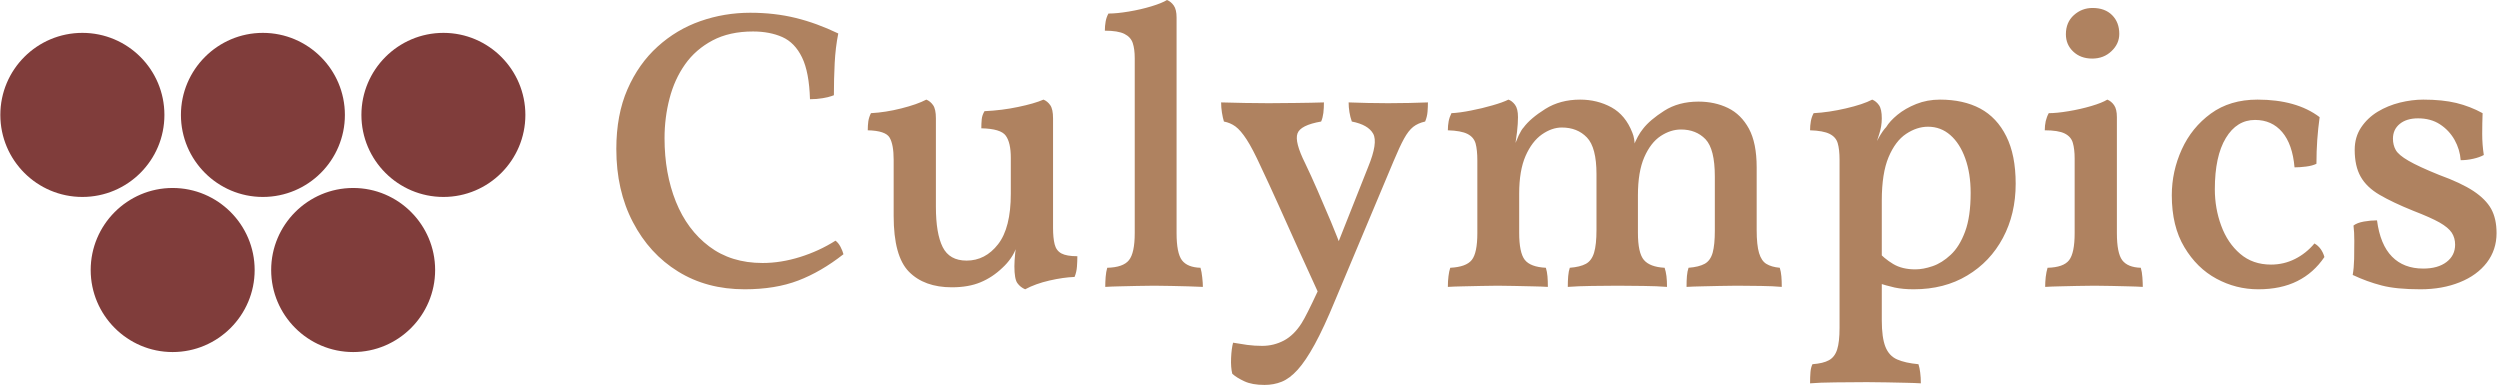
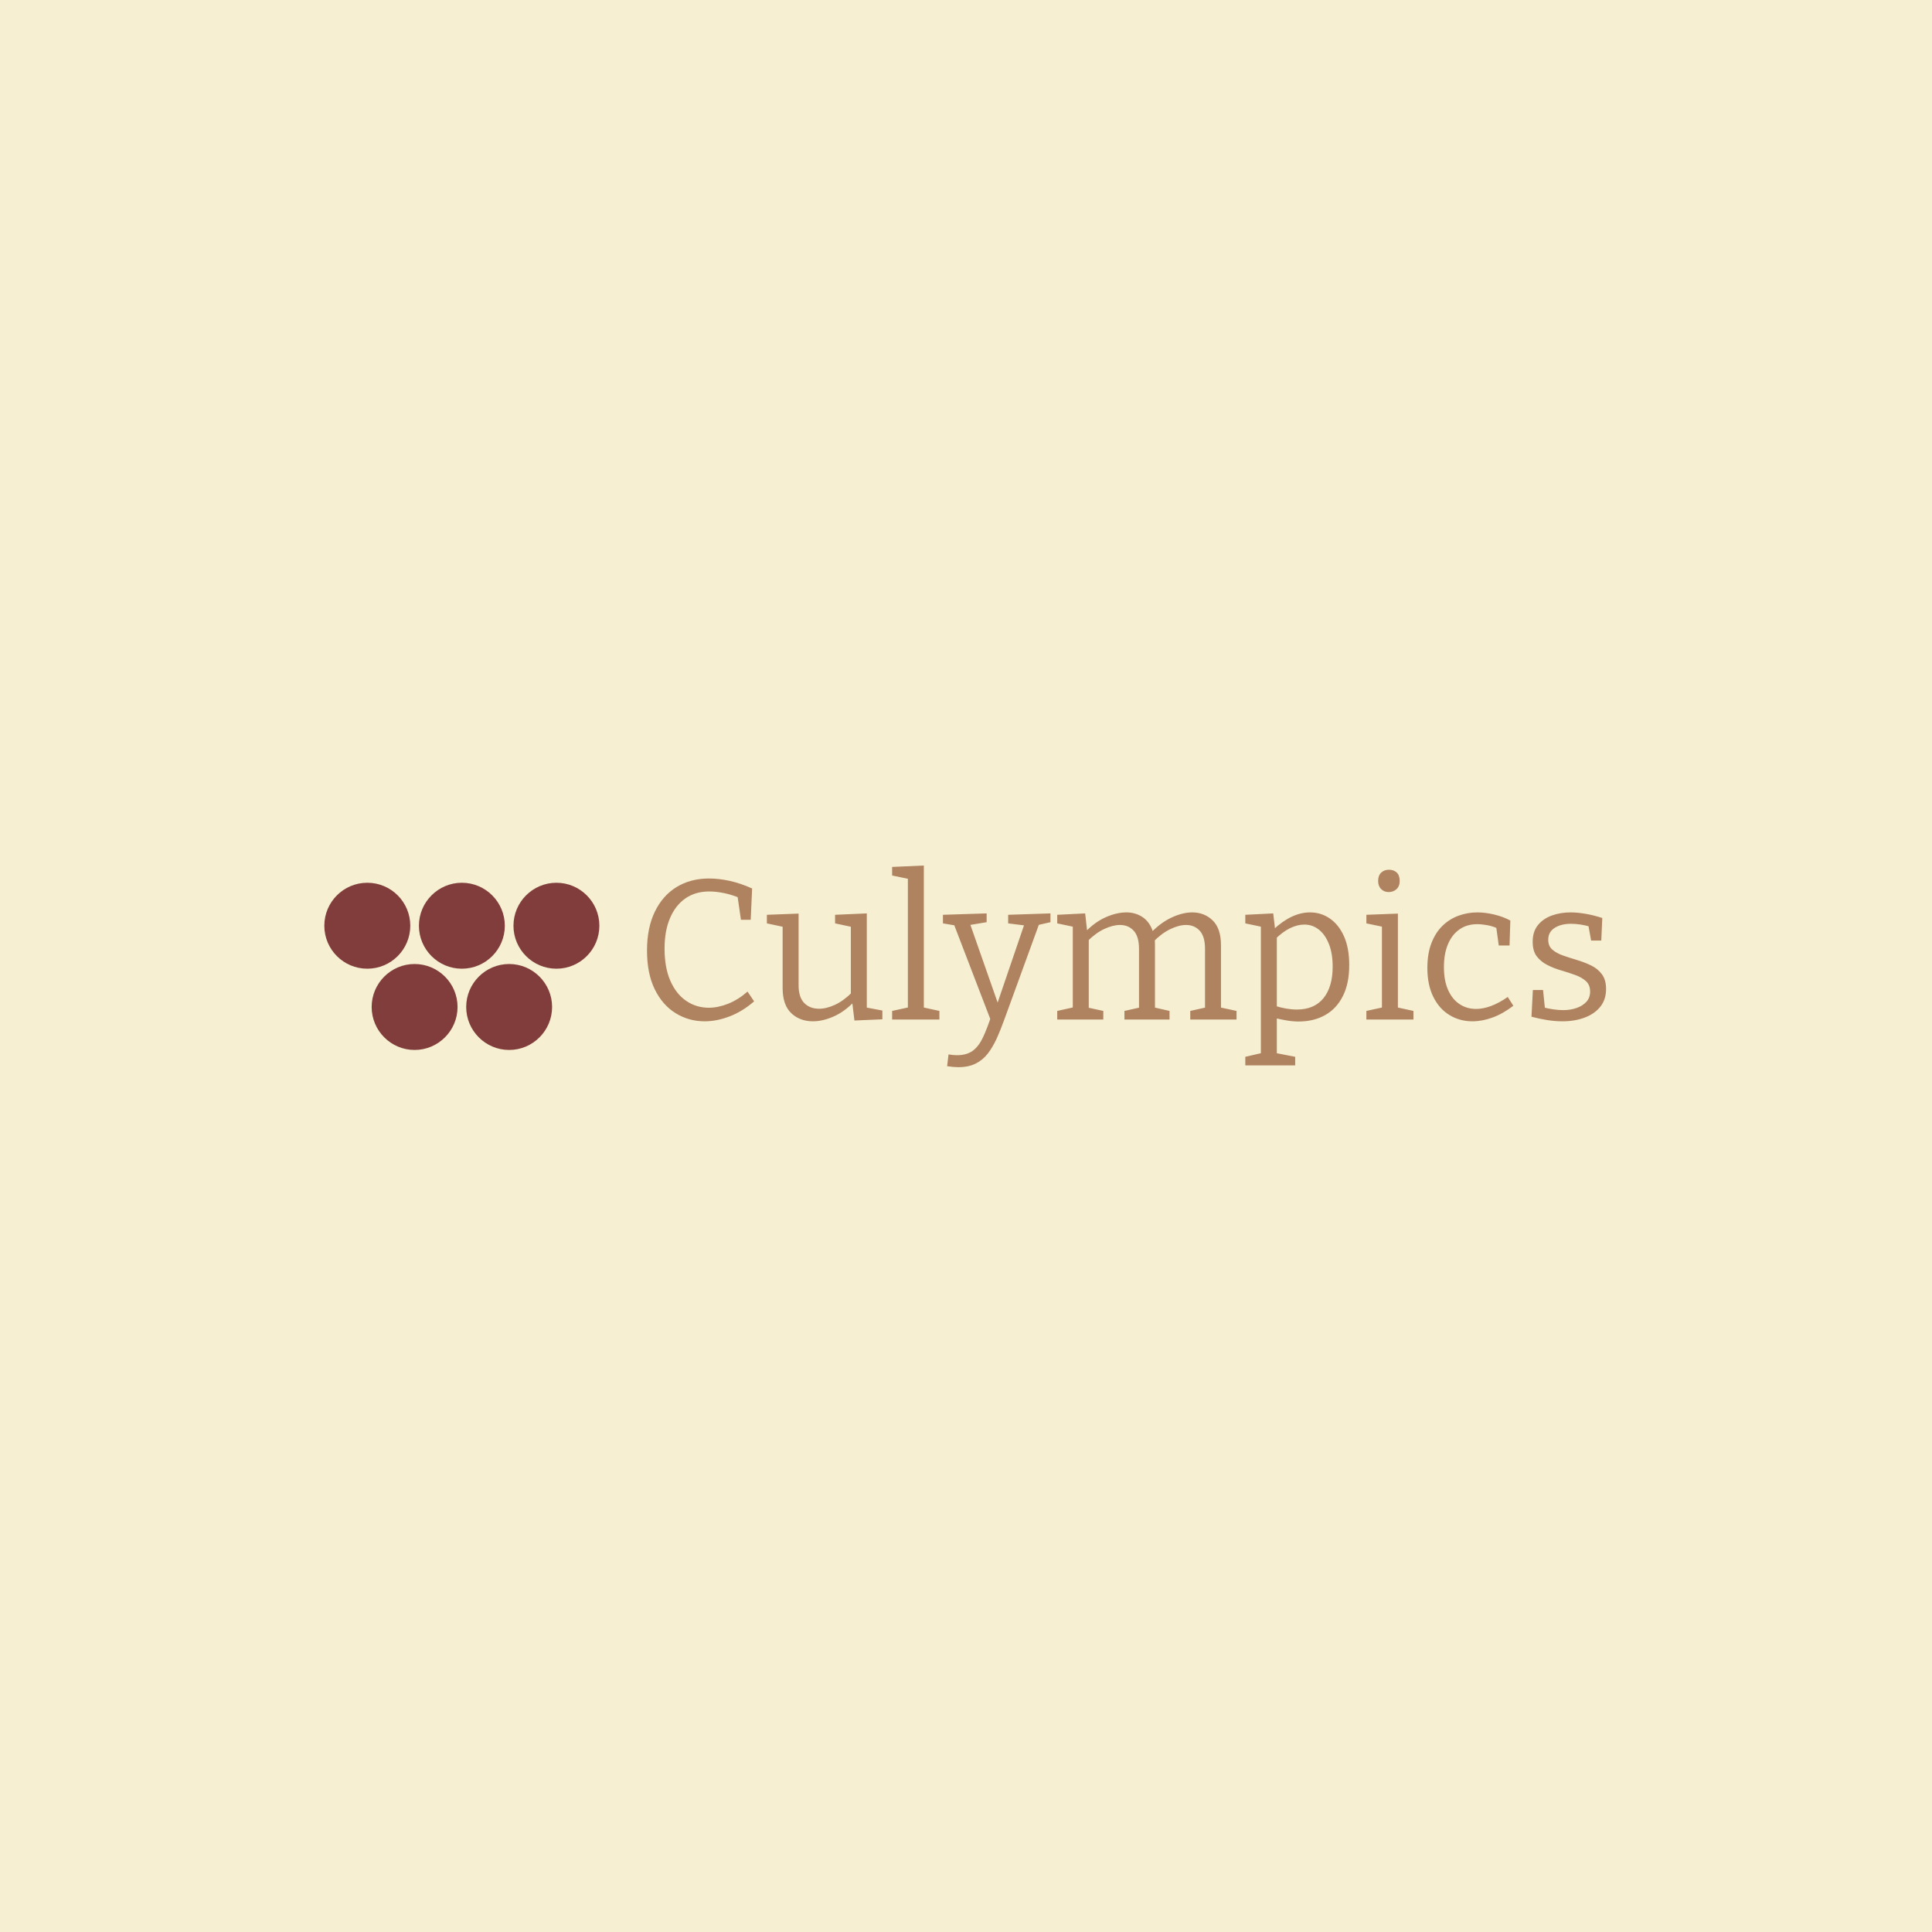
- <svg xmlns="http://www.w3.org/2000/svg" version="1.1" width="1500" height="231" viewBox="0 0 1500 231">
-   <g transform="matrix(1,0,0,1,-0.9090909,-0.0220394)">
-     <svg viewBox="0 0 396 61" data-background-color="#f6efd1" preserveAspectRatio="xMidYMid meet" height="231" width="1500">
-       <g id="tight-bounds" transform="matrix(1,0,0,1,0.24,0.005819928)">
-         <svg viewBox="0 0 395.52 60.988" height="60.988" width="395.52">
+ <svg xmlns="http://www.w3.org/2000/svg" version="1.1" width="1500" height="1500" viewBox="0 0 1500 1500">
+   <rect width="1500" height="1500" fill="#f6efd1" />
+   <g transform="matrix(0.6666667,0,0,0.6666667,249.3939,672.2773)">
+     <svg viewBox="0 0 396 62" data-background-color="#f6efd1" preserveAspectRatio="xMidYMid meet" height="234" width="1500">
+       <g id="tight-bounds" transform="matrix(1,0,0,1,0.24,-0.1102112)">
+         <svg viewBox="0 0 395.52 62.22" height="62.22" width="395.52">
          <g>
-             <svg viewBox="0 0 525.07 80.965" height="60.988" width="395.52">
-               <g transform="matrix(1,0,0,1,129.5499,0)">
-                 <svg viewBox="0 0 395.52 80.965" height="80.965" width="395.52">
+             <svg viewBox="0 0 528.567 83.15" height="62.22" width="395.52">
+               <g transform="matrix(1,0,0,1,133.0473,0)">
+                 <svg viewBox="0 0 395.52 83.15" height="83.15" width="395.52">
                  <g id="textblocktransform">
-                     <svg viewBox="0 0 395.52 80.965" height="80.965" width="395.52" id="textblock">
+                     <svg viewBox="0 0 395.52 83.15" height="83.15" width="395.52" id="textblock">
                      <g>
-                         <svg viewBox="0 0 395.52 80.965" height="80.965" width="395.52">
+                         <svg viewBox="0 0 395.52 83.15" height="83.15" width="395.52">
                          <g transform="matrix(1,0,0,1,0,0)">
-                             <svg width="395.52" viewBox="1.75 -35.85 235.93 48.3" height="80.965" data-palette-color="#af8260">
+                             <svg width="395.52" viewBox="3.05 -38.6 240.43 50.55" height="83.15" data-palette-color="#af8260">
                              <g class="wordmark-text-0" data-fill-palette-color="primary" id="text-0">
-                                 <path d="M17.85 0.45L17.85 0.45Q13.1 0.45 9.5-1.78 5.9-4 3.83-7.98 1.75-11.95 1.75-17.15L1.75-17.15Q1.75-21.45 3.15-24.65 4.55-27.85 6.93-30 9.3-32.15 12.3-33.2 15.3-34.25 18.55-34.25L18.55-34.25Q21.6-34.25 24.25-33.6 26.9-32.95 29.6-31.65L29.6-31.65Q29.25-29.9 29.15-27.93 29.05-25.95 29.05-23.9L29.05-23.9Q28.4-23.65 27.65-23.53 26.9-23.4 26.05-23.4L26.05-23.4Q25.95-26.8 25.05-28.65 24.15-30.5 22.58-31.2 21-31.9 18.9-31.9L18.9-31.9Q15.95-31.9 13.83-30.78 11.7-29.65 10.38-27.78 9.05-25.9 8.43-23.5 7.8-21.1 7.8-18.5L7.8-18.5Q7.8-14.1 9.22-10.55 10.65-7 13.4-4.93 16.15-2.85 20.1-2.85L20.1-2.85Q22.4-2.85 24.8-3.6 27.2-4.35 29.25-5.65L29.25-5.65Q29.6-5.4 29.88-4.88 30.15-4.35 30.25-3.95L30.25-3.95Q27.45-1.75 24.58-0.65 21.7 0.45 17.85 0.45ZM43.85 0.2L43.85 0.2Q40.4 0.2 38.47-1.75 36.55-3.7 36.55-8.75L36.55-8.75 36.55-15.8Q36.55-17.7 36.05-18.57 35.55-19.45 33.3-19.5L33.3-19.5Q33.3-20.1 33.37-20.63 33.45-21.15 33.7-21.65L33.7-21.65Q35.55-21.75 37.52-22.25 39.5-22.75 40.65-23.35L40.65-23.35Q41.15-23.15 41.5-22.65 41.85-22.15 41.85-21L41.85-21 41.85-9.9Q41.85-6.55 42.7-4.85 43.55-3.15 45.7-3.15L45.7-3.15Q48.05-3.15 49.65-5.2 51.25-7.25 51.25-11.55L51.25-11.55 51.25-16.05Q51.25-17.95 50.62-18.82 50-19.7 47.55-19.75L47.55-19.75Q47.55-20.35 47.6-20.88 47.65-21.4 47.95-21.9L47.95-21.9Q50.15-22 52.17-22.43 54.2-22.85 55.35-23.35L55.35-23.35Q55.85-23.15 56.2-22.65 56.55-22.15 56.55-21L56.55-21 56.55-6.65 51.95-4.8Q51.7-4.1 51.25-3.45 50.8-2.8 50.2-2.25L50.2-2.25Q48.95-1.05 47.45-0.43 45.95 0.2 43.85 0.2ZM53.05 0.45L53.05 0.45Q52.45 0.2 52.07-0.33 51.7-0.85 51.7-2.45L51.7-2.45Q51.7-3.05 51.8-4.08 51.9-5.1 52.2-6.7L52.2-6.7 56.55-7.25Q56.55-6 56.75-5.2 56.95-4.4 57.6-4.05 58.25-3.7 59.6-3.7L59.6-3.7Q59.6-3.1 59.55-2.4 59.5-1.7 59.25-1.1L59.25-1.1Q57.85-1.05 56.1-0.65 54.35-0.25 53.05 0.45ZM63.1 0.15L63.1 0.15Q63.1-0.45 63.15-1.1 63.2-1.75 63.35-2.25L63.35-2.25Q65.35-2.3 66.07-3.2 66.8-4.1 66.8-6.6L66.8-6.6 66.8-28.55Q66.8-29.7 66.55-30.45 66.3-31.2 65.5-31.6 64.7-32 63.05-32L63.05-32Q63.05-32.6 63.15-33.15 63.25-33.7 63.5-34.15L63.5-34.15Q64.55-34.15 66.05-34.4 67.55-34.65 68.87-35.05 70.2-35.45 70.85-35.85L70.85-35.85Q71.35-35.65 71.7-35.15 72.05-34.65 72.05-33.65L72.05-33.65 72.05-6.6Q72.05-4.1 72.72-3.2 73.4-2.3 75.05-2.25L75.05-2.25Q75.2-1.75 75.27-1.05 75.35-0.35 75.35 0.15L75.35 0.15Q74.5 0.1 73.5 0.08 72.5 0.05 71.4 0.03 70.3 0 69.25 0L69.25 0Q68.2 0 67.05 0.03 65.9 0.05 64.9 0.08 63.9 0.1 63.1 0.15ZM92.64-6.2L96.09-14.9Q97.34-17.95 96.72-19.07 96.09-20.2 94.04-20.6L94.04-20.6Q93.84-21.15 93.74-21.78 93.64-22.4 93.64-23L93.64-23Q94.79-22.95 96.02-22.93 97.24-22.9 98.59-22.9L98.59-22.9Q99.99-22.9 101.24-22.93 102.49-22.95 103.59-23L103.59-23Q103.59-22.45 103.54-21.83 103.49-21.2 103.24-20.6L103.24-20.6Q102.34-20.4 101.74-19.93 101.14-19.45 100.59-18.45 100.04-17.45 99.29-15.65L99.29-15.65 91.94 1.85Q90.54 5.25 89.39 7.35 88.24 9.45 87.24 10.55 86.24 11.65 85.24 12.05 84.24 12.45 83.09 12.45L83.09 12.45Q81.54 12.45 80.57 12 79.59 11.55 79.04 11.05L79.04 11.05Q78.84 10.25 78.89 9.08 78.94 7.9 79.14 7.15L79.14 7.15Q79.99 7.3 80.92 7.43 81.84 7.55 82.79 7.55L82.79 7.55Q84.24 7.55 85.52 6.88 86.79 6.2 87.74 4.7L87.74 4.7Q88.34 3.75 89.72 0.78 91.09-2.2 92.64-6.2L92.64-6.2ZM92.84-4.45L90.04 1.35Q88.79-1.35 87.44-4.35 86.09-7.35 84.84-10.13 83.59-12.9 82.64-14.9L82.64-14.9Q81.59-17.2 80.84-18.35 80.09-19.5 79.44-19.98 78.79-20.45 77.99-20.6L77.99-20.6Q77.84-21.1 77.74-21.73 77.64-22.35 77.64-23L77.64-23Q79.09-22.95 80.64-22.93 82.19-22.9 83.59-22.9L83.59-22.9Q85.04-22.9 87.02-22.93 88.99-22.95 90.54-23L90.54-23Q90.54-22.3 90.47-21.68 90.39-21.05 90.19-20.6L90.19-20.6Q87.59-20.15 87.22-19.1 86.84-18.05 88.19-15.35L88.19-15.35Q88.89-13.9 89.74-11.95 90.59-10 91.42-8.03 92.24-6.05 92.84-4.45L92.84-4.45ZM106.09 0.15L106.09 0.15Q106.09-0.6 106.17-1.2 106.24-1.8 106.39-2.25L106.39-2.25Q108.39-2.35 109.09-3.23 109.79-4.1 109.79-6.6L109.79-6.6 109.79-15.7Q109.79-17.05 109.57-17.85 109.34-18.65 108.54-19.05 107.74-19.45 106.09-19.5L106.09-19.5Q106.09-20.1 106.19-20.63 106.29-21.15 106.54-21.65L106.54-21.65Q107.59-21.7 108.99-21.98 110.39-22.25 111.69-22.63 112.99-23 113.69-23.35L113.69-23.35Q114.14-23.2 114.52-22.7 114.89-22.2 114.89-21.15L114.89-21.15Q114.89-20.35 114.77-19.3 114.64-18.25 114.34-16.15L114.34-16.15 113.89-16.1Q114.64-18.15 114.99-18.88 115.34-19.6 115.59-19.85L115.59-19.85Q116.44-21 118.32-22.18 120.19-23.35 122.69-23.35L122.69-23.35Q124.84-23.35 126.62-22.38 128.39-21.4 129.24-19.2L129.24-19.2Q129.54-18.5 129.54-17.4L129.54-17.4 129.34-17.4Q129.89-18.85 130.59-19.7L130.59-19.7Q131.44-20.8 133.24-21.95 135.04-23.1 137.54-23.1L137.54-23.1Q139.59-23.1 141.24-22.3 142.89-21.5 143.87-19.7 144.84-17.9 144.84-14.85L144.84-14.85 144.84-7Q144.84-5.1 145.14-4.1 145.44-3.1 146.07-2.73 146.69-2.35 147.74-2.25L147.74-2.25Q147.89-1.75 147.94-1.18 147.99-0.6 147.99 0.15L147.99 0.15Q146.89 0.05 145.39 0.03 143.89 0 142.34 0L142.34 0Q141.29 0 140.17 0.03 139.04 0.05 137.97 0.08 136.89 0.1 136.04 0.15L136.04 0.15Q136.04-0.65 136.09-1.23 136.14-1.8 136.29-2.25L136.29-2.25Q137.59-2.35 138.32-2.75 139.04-3.15 139.32-4.15 139.59-5.15 139.59-6.9L139.59-6.9 139.59-13.7Q139.59-17.15 138.42-18.38 137.24-19.6 135.34-19.6L135.34-19.6Q134.04-19.6 132.79-18.78 131.54-17.95 130.74-16.13 129.94-14.3 129.94-11.35L129.94-11.35 129.94-6.65Q129.94-4.1 130.69-3.23 131.44-2.35 133.29-2.25L133.29-2.25Q133.44-1.8 133.52-1.2 133.59-0.6 133.59 0.15L133.59 0.15Q132.34 0.05 130.64 0.03 128.94 0 127.39 0L127.39 0Q125.79 0 124.14 0.03 122.49 0.05 121.14 0.15L121.14 0.15Q121.14-0.6 121.19-1.2 121.24-1.8 121.39-2.25L121.39-2.25Q122.69-2.35 123.42-2.75 124.14-3.15 124.44-4.15 124.74-5.15 124.74-7L124.74-7 124.74-14Q124.74-17.35 123.54-18.6 122.34-19.85 120.39-19.85L120.39-19.85Q119.14-19.85 117.89-18.98 116.64-18.1 115.84-16.28 115.04-14.45 115.04-11.55L115.04-11.55 115.04-6.65Q115.04-4.15 115.74-3.25 116.44-2.35 118.39-2.25L118.39-2.25Q118.54-1.75 118.59-1.18 118.64-0.6 118.64 0.15L118.64 0.15Q117.84 0.1 116.72 0.08 115.59 0.05 114.44 0.03 113.29 0 112.34 0L112.34 0Q111.44 0 110.27 0.03 109.09 0.05 107.99 0.08 106.89 0.1 106.09 0.15ZM151.54 12.25L151.54 12.25Q151.54 11.45 151.59 10.85 151.64 10.25 151.84 9.85L151.84 9.85Q153.19 9.75 153.91 9.35 154.64 8.95 154.94 8 155.24 7.05 155.24 5.3L155.24 5.3 155.24-15.8Q155.24-17.1 155.01-17.88 154.79-18.65 153.99-19.05 153.19-19.45 151.54-19.5L151.54-19.5Q151.54-20.1 151.64-20.65 151.74-21.2 151.99-21.65L151.99-21.65Q153.89-21.75 156.04-22.25 158.19-22.75 159.34-23.35L159.34-23.35Q159.84-23.15 160.19-22.65 160.54-22.15 160.54-21L160.54-21Q160.54-20 160.21-19 159.89-18 159.39-16.45L159.39-16.45 160.54-15.45 160.54 4.35Q160.54 6.5 160.99 7.65 161.44 8.8 162.46 9.25 163.49 9.7 165.14 9.85L165.14 9.85Q165.29 10.3 165.36 10.9 165.44 11.5 165.44 12.25L165.44 12.25Q164.64 12.2 163.54 12.18 162.44 12.15 161.19 12.13 159.94 12.1 158.69 12.1L158.69 12.1Q156.79 12.1 154.74 12.13 152.69 12.15 151.54 12.25ZM164.54 0.45L164.54 0.45Q163.19 0.45 162.16 0.23 161.14 0 159.89-0.4L159.89-0.4 159.89-4.45Q160.84-3.4 161.96-2.73 163.09-2.05 164.74-2.05L164.74-2.05Q165.74-2.05 166.91-2.45 168.09-2.85 169.19-3.88 170.29-4.9 170.99-6.78 171.69-8.65 171.69-11.65L171.69-11.65Q171.69-14.1 171.01-15.98 170.34-17.85 169.14-18.9 167.94-19.95 166.34-19.95L166.34-19.95Q164.94-19.95 163.59-19.05 162.24-18.15 161.39-16.13 160.54-14.1 160.54-10.7L160.54-10.7 158.94-15.95Q159.64-17.65 160.16-18.57 160.69-19.5 161.09-19.9L161.09-19.9Q161.54-20.65 162.51-21.45 163.49-22.25 164.86-22.8 166.24-23.35 167.84-23.35L167.84-23.35Q170.79-23.35 172.89-22.23 174.99-21.1 176.16-18.75 177.34-16.4 177.34-12.8L177.34-12.8Q177.34-9 175.74-6 174.14-3 171.26-1.28 168.39 0.45 164.54 0.45ZM181.04 0.15L181.04 0.15Q181.04-0.45 181.11-1.1 181.19-1.75 181.34-2.25L181.34-2.25Q183.34-2.3 184.04-3.2 184.74-4.1 184.74-6.6L184.74-6.6 184.74-15.95Q184.74-17.15 184.51-17.93 184.29-18.7 183.49-19.1 182.69-19.5 180.99-19.5L180.99-19.5Q180.99-20.1 181.11-20.65 181.24-21.2 181.49-21.65L181.49-21.65Q182.49-21.65 183.99-21.9 185.49-22.15 186.84-22.55 188.19-22.95 188.84-23.35L188.84-23.35Q189.34-23.15 189.69-22.65 190.04-22.15 190.04-21.15L190.04-21.15 190.04-6.6Q190.04-4.1 190.71-3.2 191.39-2.3 193.04-2.25L193.04-2.25Q193.19-1.75 193.24-1.05 193.29-0.35 193.29 0.15L193.29 0.15Q192.49 0.1 191.49 0.08 190.49 0.05 189.39 0.03 188.29 0 187.24 0L187.24 0Q186.14 0 185.01 0.03 183.89 0.05 182.86 0.08 181.84 0.1 181.04 0.15ZM186.94-28.5L186.94-28.5Q185.49-28.5 184.56-29.38 183.64-30.25 183.64-31.55L183.64-31.55Q183.64-33.05 184.64-33.95 185.64-34.85 186.99-34.85L186.99-34.85Q188.54-34.85 189.44-33.95 190.34-33.05 190.34-31.6L190.34-31.6Q190.34-30.35 189.36-29.43 188.39-28.5 186.94-28.5ZM216.08-3.6L216.08-3.6Q214.73-1.6 212.68-0.58 210.63 0.45 207.78 0.45L207.78 0.45Q204.98 0.45 202.53-0.88 200.08-2.2 198.51-4.83 196.93-7.45 196.93-11.35L196.93-11.35Q196.93-14.35 198.18-17.1 199.43-19.85 201.83-21.6 204.23-23.35 207.68-23.35L207.68-23.35Q210.13-23.35 212.08-22.8 214.03-22.25 215.48-21.15L215.48-21.15Q215.28-19.7 215.18-18.28 215.08-16.85 215.08-15.3L215.08-15.3Q214.58-15.05 213.78-14.95 212.98-14.85 212.33-14.85L212.33-14.85Q212.08-17.75 210.78-19.28 209.48-20.8 207.38-20.8L207.38-20.8Q205.08-20.8 203.71-18.53 202.33-16.25 202.33-12.1L202.33-12.1Q202.33-9.7 203.13-7.53 203.93-5.35 205.51-4 207.08-2.65 209.38-2.65L209.38-2.65Q210.98-2.65 212.38-3.35 213.78-4.05 214.83-5.3L214.83-5.3Q215.28-5.05 215.61-4.6 215.93-4.15 216.08-3.6ZM235.93-21.65L235.93-21.65Q235.88-20.4 235.88-19.05 235.88-17.7 236.08-16.4L236.08-16.4Q235.53-16.1 234.76-15.93 233.98-15.75 233.18-15.75L233.18-15.75Q233.08-17.1 232.41-18.3 231.73-19.5 230.58-20.25 229.43-21 227.83-21L227.83-21Q226.38-21 225.53-20.3 224.68-19.6 224.68-18.45L224.68-18.45Q224.68-17.65 225.03-17.03 225.38-16.4 226.63-15.68 227.88-14.95 230.48-13.9L230.48-13.9Q233.23-12.9 234.78-11.88 236.33-10.85 237.01-9.63 237.68-8.4 237.68-6.6L237.68-6.6Q237.68-4.5 236.46-2.9 235.23-1.3 233.06-0.43 230.88 0.45 228.13 0.45L228.13 0.45Q225.08 0.45 223.26-0.03 221.43-0.5 219.63-1.35L219.63-1.35Q219.78-2.2 219.81-3.35 219.83-4.5 219.83-5.63 219.83-6.75 219.73-7.55L219.73-7.55Q220.18-7.9 221.03-8.05 221.88-8.2 222.68-8.2L222.68-8.2Q223.08-5.15 224.56-3.65 226.03-2.15 228.48-2.15L228.48-2.15Q230.33-2.15 231.41-2.98 232.48-3.8 232.48-5.15L232.48-5.15Q232.48-6 232.06-6.65 231.63-7.3 230.53-7.93 229.43-8.55 227.23-9.4L227.23-9.4Q224.63-10.45 223.01-11.4 221.38-12.35 220.63-13.68 219.88-15 219.88-17.05L219.88-17.05Q219.88-18.65 220.68-19.85 221.48-21.05 222.76-21.83 224.03-22.6 225.56-22.98 227.08-23.35 228.48-23.35L228.48-23.35Q230.88-23.35 232.63-22.93 234.38-22.5 235.93-21.65Z" fill="#af8260" data-fill-palette-color="primary" />
+                                 <path d="M17.5 0.45L17.5 0.45Q13.5 0.45 10.2-1.6 6.9-3.65 4.98-7.6 3.05-11.55 3.05-17.3L3.05-17.3Q3.05-22.95 5-27 6.95-31.05 10.45-33.2 13.95-35.35 18.6-35.35L18.6-35.35Q21.1-35.35 23.8-34.75 26.5-34.15 29.4-32.85L29.4-32.85 29.05-25 26.6-25 25.7-31.2 26.45-30.4Q24.45-31.25 22.43-31.68 20.4-32.1 18.65-32.1L18.65-32.1Q15.2-32.1 12.7-30.38 10.2-28.65 8.83-25.45 7.45-22.25 7.45-17.8L7.45-17.8Q7.45-13 8.9-9.7 10.35-6.4 12.88-4.67 15.4-2.95 18.55-2.95L18.55-2.95Q20.85-2.95 23.38-3.95 25.9-4.95 28.25-7L28.25-7 29.9-4.55Q26.95-2 23.75-0.78 20.55 0.45 17.5 0.45ZM44.65 0.45L44.65 0.45Q41.35 0.45 39.2-1.6 37.05-3.65 37.05-7.9L37.05-7.9 37.05-23.85 37.55-23.15 33.1-24.1 33.1-26.25 41.05-26.55 41.05-8.6Q41.05-5.6 42.45-4.15 43.85-2.7 46.2-2.7L46.2-2.7Q48.05-2.7 50.2-3.7 52.35-4.7 54.45-6.8L54.45-6.8 54.15-5.9 54.15-23.95 54.65-23.15 50.2-24.1 50.2-26.25 58.15-26.6 58.15-2.45 57.55-3.1 62.05-2.25 62.05-0.05 55.05 0.25 54.45-4.7 55-4.5Q52.55-1.95 49.82-0.75 47.1 0.45 44.65 0.45ZM72.45-38.6L72.45-2.55 72-3.1 76.35-2.15 76.35 0 64.5 0 64.5-2.15 68.85-3.1 68.45-2.55 68.45-35.65 68.85-35.2 64.5-36.1 64.5-38.25 72.45-38.6ZM78.29 11.7L78.29 11.7 78.64 8.75Q79.24 8.85 79.77 8.9 80.29 8.95 80.74 8.95L80.74 8.95Q83.19 8.95 84.72 7.83 86.24 6.7 87.29 4.45 88.34 2.2 89.44-1.15L89.44-1.15 89.29 0.35 79.94-24 80.49-23.55 77.24-24.1 77.24-26.25 88.19-26.6 88.19-24.4 83.69-23.65 83.99-24.1 91.44-2.85 90.54-3.05 97.69-24 97.99-23.55 93.59-24.1 93.59-26.25 104.19-26.6 104.19-24.4 100.69-23.6 101.39-24.05 92.59 0.1Q91.69 2.6 90.72 4.75 89.74 6.9 88.49 8.53 87.24 10.15 85.44 11.05 83.64 11.95 81.09 11.95L81.09 11.95Q79.94 11.95 78.29 11.7ZM129.94-21.85L129.94-21.85 129.39-21.75Q131.84-24.3 134.59-25.58 137.34-26.85 139.74-26.85L139.74-26.85Q142.79-26.85 144.87-24.83 146.94-22.8 146.94-18.6L146.94-18.6 146.94-2.4 146.44-3.1 150.84-2.15 150.84 0 139.24 0 139.24-2.15 143.49-3.1 142.94-2.35 142.94-17.7Q142.94-20.8 141.62-22.25 140.29-23.7 138.19-23.7L138.19-23.7Q136.39-23.7 134.22-22.65 132.04-21.6 129.94-19.45L129.94-19.45 130.29-20.4Q130.34-19.95 130.37-19.55 130.39-19.15 130.39-18.75L130.39-18.75 130.39-2.4 129.89-3.1 134.04-2.15 134.04 0 122.74 0 122.74-2.15 126.99-3.1 126.39-2.35 126.39-17.7Q126.39-20.8 125.07-22.25 123.74-23.7 121.64-23.7L121.64-23.7Q119.84-23.7 117.69-22.7 115.54-21.7 113.44-19.6L113.44-19.6 113.79-20.35 113.79-2.35 113.29-3.05 117.44-2.15 117.44 0 105.89 0 105.89-2.15 110.39-3.15 109.79-2.4 109.79-23.9 110.39-23.15 105.89-24.1 105.89-26.25 112.89-26.6 113.44-21.7 112.89-21.9Q115.34-24.45 118.07-25.65 120.79-26.85 123.24-26.85L123.24-26.85Q125.54-26.85 127.34-25.63 129.14-24.4 129.94-21.85ZM165.54 11.5L153.04 11.5 153.04 9.35 157.59 8.3 156.94 9.05 156.94-23.8 157.54-23.15 153.04-24.1 153.04-26.25 160.04-26.6 160.54-22.25 160.09-22.55Q162.39-24.7 164.69-25.78 166.99-26.85 169.24-26.85L169.24-26.85Q172.04-26.85 174.26-25.3 176.49-23.75 177.79-20.83 179.09-17.9 179.09-13.65L179.09-13.65Q179.09-9.05 177.51-5.9 175.94-2.75 173.09-1.13 170.24 0.5 166.39 0.5L166.39 0.5Q164.99 0.5 163.49 0.25 161.99 0 160.34-0.4L160.34-0.4 160.94-0.95 160.94 9.05 160.39 8.35 165.54 9.35 165.54 11.5ZM165.94-2.5L165.94-2.5Q170.34-2.5 172.64-5.35 174.94-8.2 174.94-13.25L174.94-13.25Q174.94-16.55 174.01-18.9 173.09-21.25 171.49-22.53 169.89-23.8 167.84-23.8L167.84-23.8Q166.09-23.8 164.21-22.88 162.34-21.95 160.44-20.05L160.44-20.05 160.94-21.3 160.94-2.55 160.39-3.45Q163.44-2.5 165.94-2.5ZM191.29-26.55L191.29-2.55 190.84-3.1 195.19-2.15 195.19 0 183.39 0 183.39-2.15 187.74-3.1 187.29-2.55 187.29-23.65 187.69-23.2 183.39-24.1 183.39-26.25 191.29-26.55ZM188.99-31.95L188.99-31.95Q187.84-31.95 187.09-32.7 186.34-33.45 186.34-34.75L186.34-34.75Q186.34-36.1 187.11-36.83 187.89-37.55 189.04-37.55L189.04-37.55Q190.24-37.55 190.99-36.85 191.74-36.15 191.74-34.75L191.74-34.75Q191.74-33.4 190.94-32.68 190.14-31.95 188.99-31.95ZM209.98 0.45L209.98 0.45Q206.78 0.45 204.21-1.13 201.63-2.7 200.16-5.7 198.68-8.7 198.68-12.9L198.68-12.9Q198.68-16.55 199.71-19.18 200.73-21.8 202.48-23.5 204.23-25.2 206.51-26.03 208.78-26.85 211.23-26.85L211.23-26.85Q213.23-26.85 215.51-26.3 217.78-25.75 219.48-24.8L219.48-24.8 219.28-18.55 216.58-18.55 215.93-23.25 216.33-22.8Q215.08-23.4 213.68-23.65 212.28-23.9 211.18-23.9L211.18-23.9Q208.58-23.9 206.71-22.58 204.83-21.25 203.83-18.85 202.83-16.45 202.83-13.15L202.83-13.15Q202.83-9.75 203.88-7.4 204.93-5.05 206.76-3.85 208.58-2.65 210.88-2.65L210.88-2.65Q212.68-2.65 214.68-3.4 216.68-4.15 218.83-5.65L218.83-5.65 220.23-3.45Q217.63-1.45 215.03-0.5 212.43 0.45 209.98 0.45ZM228.98-20L228.98-20Q228.98-18.4 230.03-17.5 231.08-16.6 232.73-16.03 234.38-15.45 236.23-14.9 238.08-14.35 239.73-13.55 241.38-12.75 242.43-11.35 243.48-9.95 243.48-7.65L243.48-7.65Q243.48-5 242.03-3.2 240.58-1.4 238.11-0.48 235.63 0.45 232.58 0.45L232.58 0.45Q230.73 0.45 228.78 0.15 226.83-0.15 224.78-0.7L224.78-0.7 225.13-7.4 227.68-7.4 228.18-2.5 227.73-3.05Q228.88-2.75 230.23-2.55 231.58-2.35 232.73-2.35L232.73-2.35Q234.53-2.35 236.06-2.88 237.58-3.4 238.53-4.42 239.48-5.45 239.48-7L239.48-7Q239.48-8.65 238.46-9.6 237.43-10.55 235.78-11.15 234.13-11.75 232.31-12.28 230.48-12.8 228.83-13.63 227.18-14.45 226.13-15.8 225.08-17.15 225.08-19.5L225.08-19.5Q225.08-22.05 226.41-23.68 227.73-25.3 229.91-26.08 232.08-26.85 234.58-26.85L234.58-26.85Q236.28-26.85 238.33-26.5 240.38-26.15 242.53-25.45L242.53-25.45 242.28-19.8 239.73-19.8 238.98-23.95 239.58-23.25Q236.98-24 234.68-24L234.68-24Q232.23-24 230.61-22.98 228.98-21.95 228.98-20Z" fill="#af8260" data-fill-palette-color="primary" />
                              </g>
                            </svg>
                          </g>
                        </svg>
                      </g>
                    </svg>
                  </g>
                </svg>
              </g>
-               <g transform="matrix(1,0,0,1,0,6.914384)">
-                 <svg viewBox="0 0 110.436 67.136" height="67.136" width="110.436">
+               <g transform="matrix(1,0,0,1,0,7.101052)">
+                 <svg viewBox="0 0 113.418 68.948" height="68.948" width="113.418">
                  <g>
-                     <svg xml:space="preserve" viewBox="6 15.41 48 29.18" x="0" y="0" height="67.136" width="110.436" class="icon-icon-0" data-fill-palette-color="accent" id="icon-0">
-                       <path d="M37.5 22.91c0 4.14-3.36 7.5-7.5 7.5-4.13 0-7.49-3.36-7.49-7.5 0-4.13 3.36-7.5 7.49-7.5 4.14 0 7.5 3.37 7.5 7.5M45.75 37.09c0 4.13-3.36 7.5-7.49 7.5-4.14 0-7.5-3.37-7.5-7.5s3.36-7.5 7.5-7.5c4.13 0 7.49 3.37 7.49 7.5" fill="#803d3b" data-fill-palette-color="accent" />
-                       <circle cx="13.5" cy="22.91" r="7.5" fill="#803d3b" data-fill-palette-color="accent" />
-                       <path d="M54 22.91c0 4.14-3.36 7.5-7.49 7.5-4.14 0-7.5-3.36-7.5-7.5 0-4.13 3.36-7.5 7.5-7.5 4.13 0 7.49 3.37 7.49 7.5M29.25 37.09c0 4.13-3.36 7.5-7.5 7.5-4.13 0-7.49-3.37-7.49-7.5s3.36-7.5 7.49-7.5c4.14 0 7.5 3.37 7.5 7.5" fill="#803d3b" data-fill-palette-color="accent" />
+                     <svg version="1.1" x="0" y="0" viewBox="6 15.41 48 29.18" enable-background="new 0 0 60 60" xml:space="preserve" height="68.948" width="113.418" class="icon-icon-0" data-fill-palette-color="accent" id="icon-0">
+                       <g fill="#803d3b" data-fill-palette-color="accent">
+                         <path d="M37.5 22.91C37.5 27.05 34.14 30.41 30 30.41 25.87 30.41 22.51 27.05 22.51 22.91 22.51 18.78 25.87 15.41 30 15.41 34.14 15.41 37.5 18.78 37.5 22.91" fill="#803d3b" data-fill-palette-color="accent" />
+                         <path d="M45.75 37.09C45.75 41.22 42.39 44.59 38.26 44.59 34.12 44.59 30.76 41.22 30.76 37.09S34.12 29.59 38.26 29.59C42.39 29.59 45.75 32.96 45.75 37.09" fill="#803d3b" data-fill-palette-color="accent" />
+                         <circle cx="13.5" cy="22.91" r="7.5" fill="#803d3b" data-fill-palette-color="accent" />
+                         <path d="M54 22.91C54 27.05 50.64 30.41 46.51 30.41 42.37 30.41 39.01 27.05 39.01 22.91 39.01 18.78 42.37 15.41 46.51 15.41 50.64 15.41 54 18.78 54 22.91" fill="#803d3b" data-fill-palette-color="accent" />
+                         <path d="M29.25 37.09C29.25 41.22 25.89 44.59 21.75 44.59 17.62 44.59 14.26 41.22 14.26 37.09S17.62 29.59 21.75 29.59C25.89 29.59 29.25 32.96 29.25 37.09" fill="#803d3b" data-fill-palette-color="accent" />
+                       </g>
                    </svg>
                  </g>
                </svg>
              </g>
            </svg>
          </g>
          <defs />
        </svg>
-         <rect width="395.52" height="60.988" fill="none" stroke="none" visibility="hidden" />
+         <rect width="395.52" height="62.22" fill="none" stroke="none" visibility="hidden" />
      </g>
    </svg>
  </g>
</svg>
